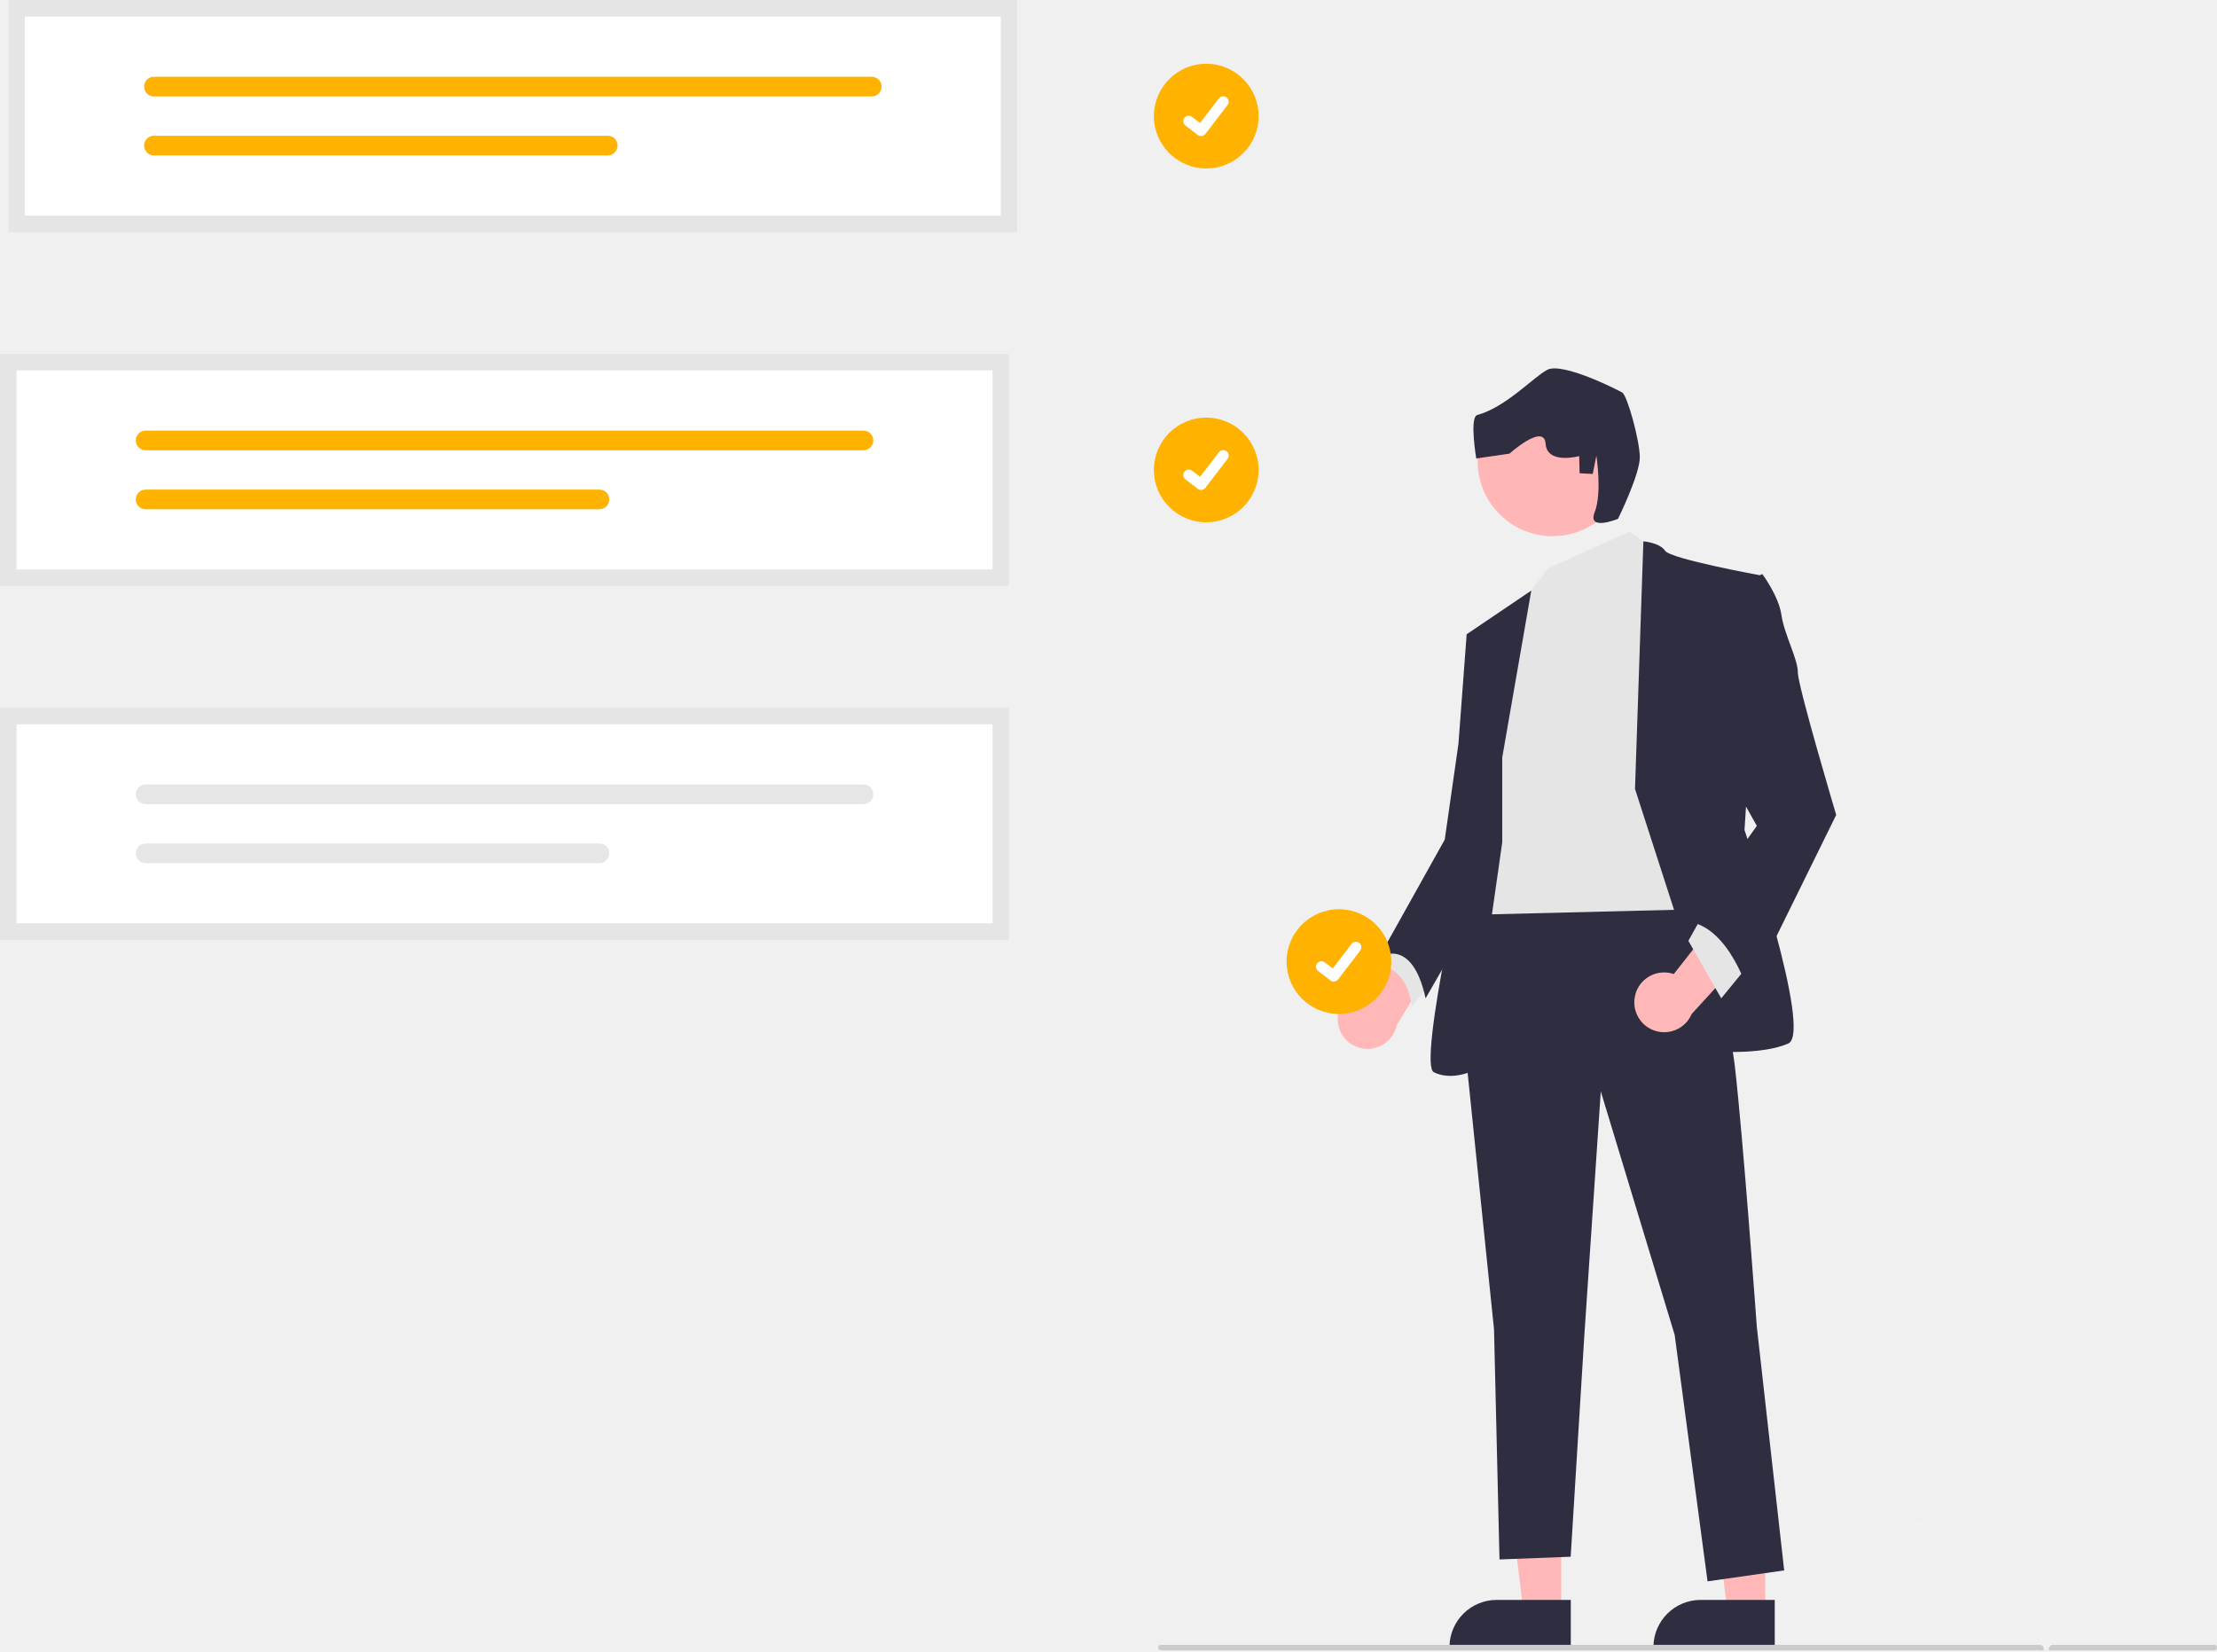
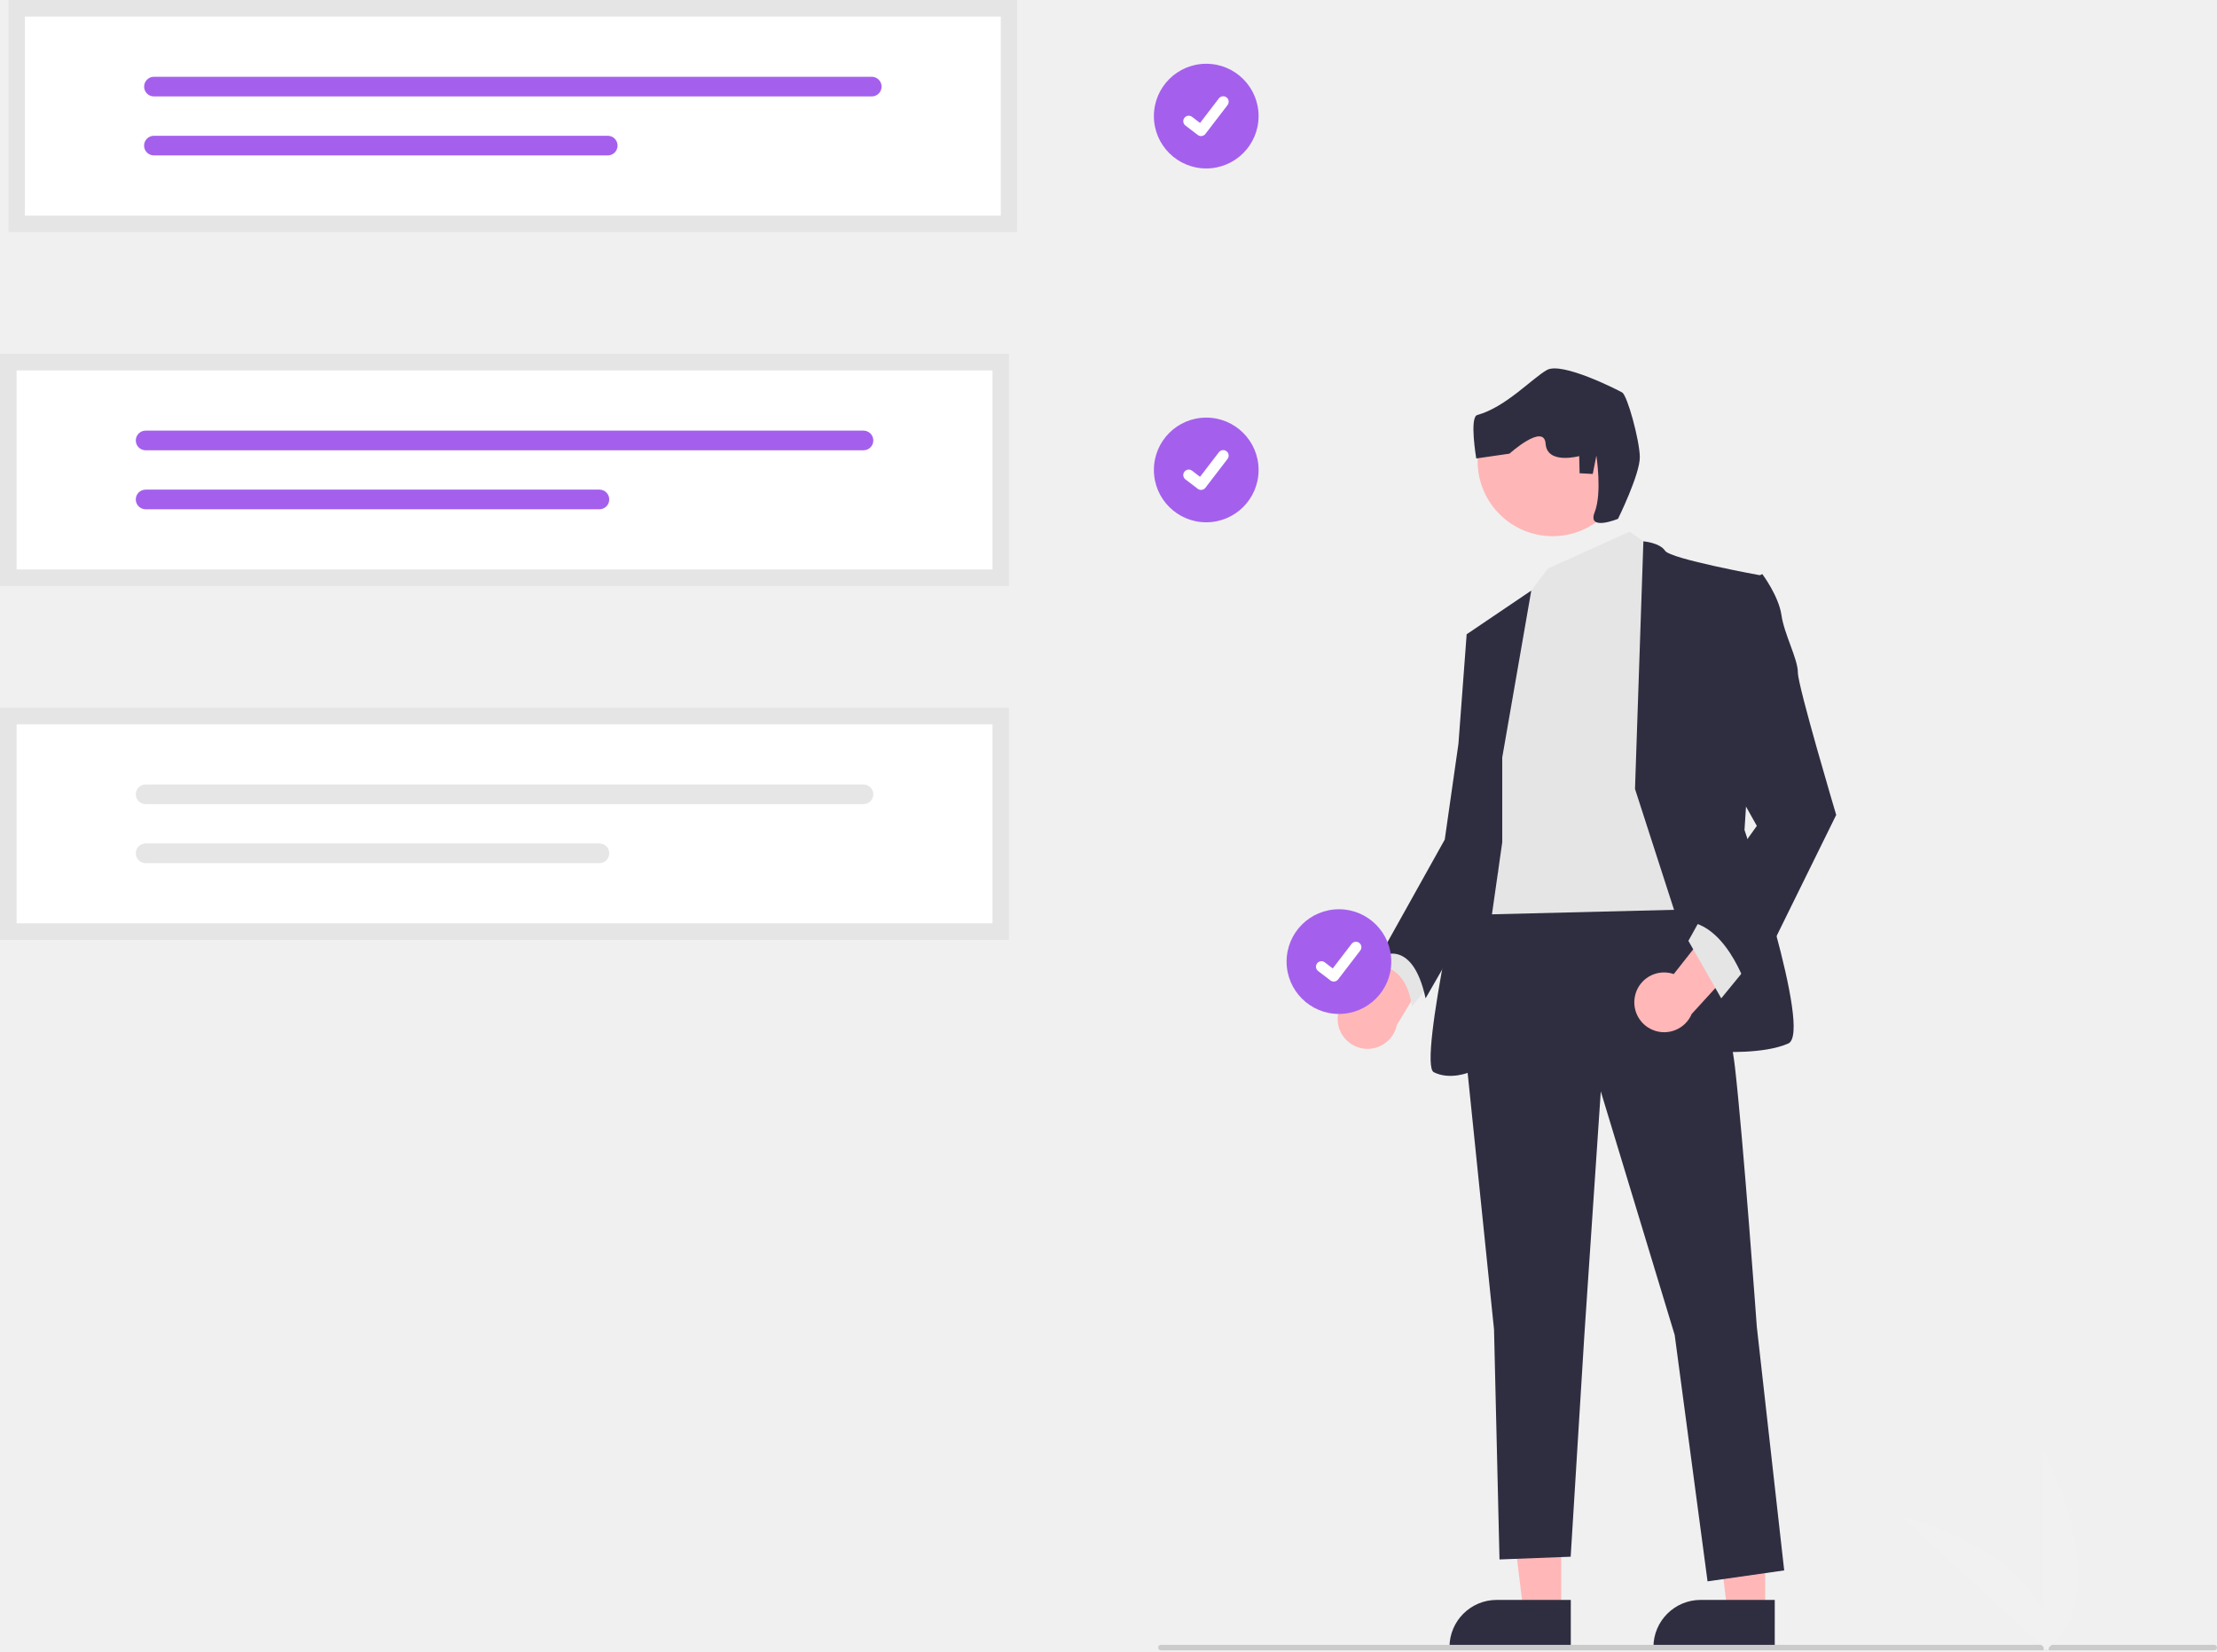
<svg xmlns="http://www.w3.org/2000/svg" width="801.921" height="597.457" viewBox="0 0 801.921 597.457">
-   <circle id="b" cx="436.314" cy="42" r="18.934" fill="#ffb200" />
-   <path id="c-105" d="M434.438,49.223c-.426,.001-.841-.137-1.181-.393l-.021-.016-4.45-3.404c-.867-.664-1.031-1.906-.366-2.772,.664-.867,1.906-1.031,2.772-.366h0l2.882,2.21,6.811-8.885c.664-.866,1.905-1.03,2.771-.366l0,0,.001,0-.042,.059,.043-.059c.865,.665,1.029,1.905,.366,2.772l-8.011,10.447c-.376,.488-.957,.773-1.573,.771l-.002,.002Z" fill="#fff" />
-   <circle id="d" cx="436.314" cy="170" r="18.934" fill="#ffb200" />
-   <path id="e-106" d="M434.438,177.223c-.426,.001-.841-.137-1.181-.393l-.021-.016-4.45-3.404c-.867-.664-1.031-1.906-.366-2.772s1.906-1.031,2.772-.366l2.882,2.21,6.811-8.885c.664-.866,1.905-1.03,2.771-.366l0,0,.001,0-.042,.059,.043-.059c.865,.665,1.029,1.905,.366,2.772l-8.011,10.447c-.376,.488-.957,.773-1.573,.771l-.002,.002Z" fill="#fff" />
+   <circle id="b" cx="436.314" cy="42" r="18.934" fill="#a460ed" />
+   <path id="c-98" d="M434.438,49.223c-.426,.001-.841-.137-1.181-.393l-.021-.016-4.45-3.404c-.867-.664-1.031-1.906-.366-2.772,.664-.867,1.906-1.031,2.772-.366h0l2.882,2.21,6.811-8.885c.664-.866,1.905-1.03,2.771-.366l0,0,.001,0-.042,.059,.043-.059c.865,.665,1.029,1.905,.366,2.772l-8.011,10.447c-.376,.488-.957,.773-1.573,.771l-.002,.002Z" fill="#fff" />
+   <circle id="d" cx="436.314" cy="170" r="18.934" fill="#a460ed" />
+   <path id="e-99" d="M434.438,177.223c-.426,.001-.841-.137-1.181-.393l-.021-.016-4.45-3.404c-.867-.664-1.031-1.906-.366-2.772s1.906-1.031,2.772-.366l2.882,2.21,6.811-8.885c.664-.866,1.905-1.03,2.771-.366l0,0,.001,0-.042,.059,.043-.059c.865,.665,1.029,1.905,.366,2.772l-8.011,10.447c-.376,.488-.957,.773-1.573,.771l-.002,.002Z" fill="#fff" />
  <path d="M483.864,368.959c-.232-5.93,4.387-10.926,10.317-11.158,.632-.025,1.266,.006,1.892,.093l17.341-34.022,9.799,17.256-17.97,29.663c-1.206,5.844-6.921,9.603-12.765,8.397-4.89-1.009-8.451-5.238-8.614-10.228l0-0Z" fill="#ffb7b7" />
  <polygon points="564.71 583.194 551.101 583.193 544.627 530.702 564.712 530.703 564.71 583.194" fill="#ffb7b7" />
  <path d="M568.18,596.385l-43.88-.002v-.555c.001-9.432,7.647-17.079,17.08-17.079h.001l26.801,.001-.001,17.635Z" fill="#2f2e41" />
  <polygon points="638.483 583.194 624.874 583.193 618.4 530.702 638.485 530.703 638.483 583.194" fill="#ffb7b7" />
  <path d="M641.953,596.385l-43.88-.002v-.555c.001-9.432,7.647-17.079,17.08-17.079h.001l26.801,.001-.001,17.635Z" fill="#2f2e41" />
  <path d="M504.767,339.349l-5.941,9.902s9.901,0,11.882,14.852l7.921-9.901-13.862-14.852Z" fill="#e5e5e5" />
  <path d="M608.732,318.556s15.842,41.586,18.813,67.33c2.97,25.744,7.921,94.064,7.921,94.064l9.902,88.123-27.724,3.961-11.882-89.113-26.734-88.123-5.941,88.123-4.951,80.202-25.744,.99-1.98-83.173-10.892-105.946,5.941-50.498,73.271-5.941Z" fill="#2f2e41" />
  <polygon points="589.424 192.312 599.326 199.242 612.198 328.952 531.996 330.932 542.888 240.829 552.789 215.085 559.936 205.636 589.424 192.312" fill="#e5e5e5" />
  <path d="M591.405,285.386l3.03-89.567s5.882,.453,7.862,3.424,34.655,8.911,34.655,8.911l-5.941,92.084s24.754,73.271,15.842,77.232-24.754,2.97-24.754,2.97l-30.695-95.054Z" fill="#2f2e41" />
  <path d="M543.383,273.999l10.504-60.365-23.376,15.808,5.941,43.567-4.951,29.704s-18.813,82.182-12.872,85.153,12.872,0,12.872,0l11.882-83.173v-30.695Z" fill="#2f2e41" />
  <path d="M537.442,227.462l-6.931,1.98-2.97,39.606-4.951,34.655-23.764,42.576s11.882-7.921,16.833,14.852l26.171-45.564-4.387-88.106Z" fill="#2f2e41" />
  <path d="M591.299,360.839c.923-5.862,6.424-9.866,12.287-8.943,.625,.098,1.24,.252,1.838,.459l23.616-30.009,6.262,18.83-23.386,25.61c-2.318,5.498-8.654,8.077-14.152,5.759-4.601-1.939-7.273-6.779-6.465-11.705Z" fill="#ffb7b7" />
  <polygon points="631.506 350.24 622.595 361.132 610.713 340.339 615.663 331.428 631.506 350.24" fill="#e5e5e5" />
  <path d="M629.526,211.619l7.921-3.961s5.941,7.921,6.931,14.852,5.941,15.842,5.941,20.793,13.862,51.488,13.862,51.488l-31.685,64.36s-6.931-23.764-21.783-25.744l24.754-34.655-13.862-24.754,7.921-62.379Z" fill="#2f2e41" />
  <path d="M800.921,596.996H419.921c-.552,0-1-.448-1-1s.448-1,1-1h381c.552,0,1,.448,1,1s-.448,1-1,1Z" fill="#cbcbcb" />
  <path d="M365,212H0v-84H365v84Z" fill="#fff" />
-   <path d="M52.678,155.774c-1.964,0-3.556,1.592-3.556,3.556s1.592,3.556,3.556,3.556H312.337c1.964,0,3.556-1.592,3.556-3.556s-1.592-3.556-3.556-3.556H52.678Z" fill="#ffb200" />
-   <path d="M52.678,177.113c-1.964-.004-3.56,1.585-3.564,3.549-.004,1.964,1.585,3.56,3.549,3.564H216.822c1.964,0,3.556-1.592,3.556-3.556s-1.592-3.556-3.556-3.556H52.678Z" fill="#ffb200" />
+   <path d="M52.678,155.774c-1.964,0-3.556,1.592-3.556,3.556s1.592,3.556,3.556,3.556H312.337c1.964,0,3.556-1.592,3.556-3.556s-1.592-3.556-3.556-3.556H52.678Z" fill="#a460ed" />
+   <path d="M52.678,177.113c-1.964-.004-3.56,1.585-3.564,3.549-.004,1.964,1.585,3.56,3.549,3.564H216.822c1.964,0,3.556-1.592,3.556-3.556s-1.592-3.556-3.556-3.556H52.678Z" fill="#a460ed" />
  <path d="M365,212H0v-84H365v84ZM6,206H359v-72H6v72Z" fill="#e5e5e5" />
  <path d="M365,340H0v-84H365v84Z" fill="#fff" />
  <path d="M52.678,283.774c-1.964,0-3.556,1.592-3.556,3.556s1.592,3.556,3.556,3.556H312.337c1.964,0,3.556-1.592,3.556-3.556s-1.592-3.556-3.556-3.556H52.678Z" fill="#e6e6e6" />
  <path d="M52.678,305.113c-1.964-.004-3.56,1.585-3.564,3.549-.004,1.964,1.585,3.56,3.549,3.564H216.822c1.964,0,3.556-1.592,3.556-3.556s-1.592-3.556-3.556-3.556H52.678Z" fill="#e6e6e6" />
  <path d="M365,340H0v-84H365v84ZM6,334H359v-72H6v72Z" fill="#e5e5e5" />
  <path d="M368,84H3V0H368V84Z" fill="#fff" />
-   <path d="M55.678,27.774c-1.964,.004-3.554,1.599-3.55,3.563,.004,1.959,1.591,3.546,3.55,3.55H315.337c1.964-.004,3.554-1.599,3.55-3.563-.004-1.959-1.591-3.546-3.55-3.55H55.678Z" fill="#ffb200" />
-   <path d="M55.678,49.113c-1.964-.004-3.56,1.585-3.564,3.549s1.585,3.56,3.549,3.564H219.822c1.964,.004,3.559-1.586,3.563-3.55,.004-1.964-1.586-3.559-3.55-3.563-.004-0-.009-0-.013,0H55.678Z" fill="#ffb200" />
+   <path d="M55.678,27.774c-1.964,.004-3.554,1.599-3.55,3.563,.004,1.959,1.591,3.546,3.55,3.55H315.337c1.964-.004,3.554-1.599,3.55-3.563-.004-1.959-1.591-3.546-3.55-3.55H55.678Z" fill="#a460ed" />
+   <path d="M55.678,49.113c-1.964-.004-3.56,1.585-3.564,3.549s1.585,3.56,3.549,3.564H219.822c1.964,.004,3.559-1.586,3.563-3.55,.004-1.964-1.586-3.559-3.55-3.563-.004-0-.009-0-.013,0H55.678Z" fill="#a460ed" />
  <path d="M368,84H3V0H368V84ZM9,78H362V6H9V78Z" fill="#e5e5e5" />
  <path d="M739.248,597.457v-72.34s28.192,51.286,0,72.34Z" fill="#f1f1f1" />
  <path d="M740.99,597.445l-53.29-48.921s56.845,13.916,53.29,48.921Z" fill="#f1f1f1" />
-   <circle id="f" cx="484.314" cy="347.846" r="18.934" fill="#ffb200" />
-   <path id="g-107" d="M482.438,355.068c-.426,.001-.841-.137-1.181-.393l-.021-.016-4.45-3.404c-.867-.664-1.031-1.906-.366-2.772,.664-.867,1.906-1.031,2.772-.366h0l2.882,2.21,6.811-8.885c.664-.866,1.905-1.03,2.771-.366h0l.001,0-.042,.059,.043-.059c.865,.665,1.029,1.905,.366,2.772l-8.011,10.447c-.376,.488-.957,.773-1.573,.771l-.002,.002Z" fill="#fff" />
+   <circle id="f" cx="484.314" cy="347.846" r="18.934" fill="#a460ed" />
+   <path id="g-100" d="M482.438,355.068c-.426,.001-.841-.137-1.181-.393l-.021-.016-4.45-3.404c-.867-.664-1.031-1.906-.366-2.772,.664-.867,1.906-1.031,2.772-.366h0l2.882,2.21,6.811-8.885c.664-.866,1.905-1.03,2.771-.366h0l.001,0-.042,.059,.043-.059c.865,.665,1.029,1.905,.366,2.772l-8.011,10.447c-.376,.488-.957,.773-1.573,.771l-.002,.002Z" fill="#fff" />
  <circle cx="561.587" cy="166.85" r="27.103" fill="#ffb6b6" />
  <path d="M585.262,187.674s8.027-16.258,7.884-22.464c-.143-6.207-4.529-22.178-6.38-23.232s-21.81-11.187-27.219-8.14-14.928,13.468-25.195,16.288c-2.904,.797-.369,15.716-.369,15.716l12.014-1.738s12.526-11.247,13.068-3.589c.542,7.659,12.157,4.469,12.157,4.469l.143,6.207,4.755,.256,1.309-6.605s2.137,13.466-.624,20.471,8.456,2.362,8.456,2.362Z" fill="#2f2e41" />
</svg>
